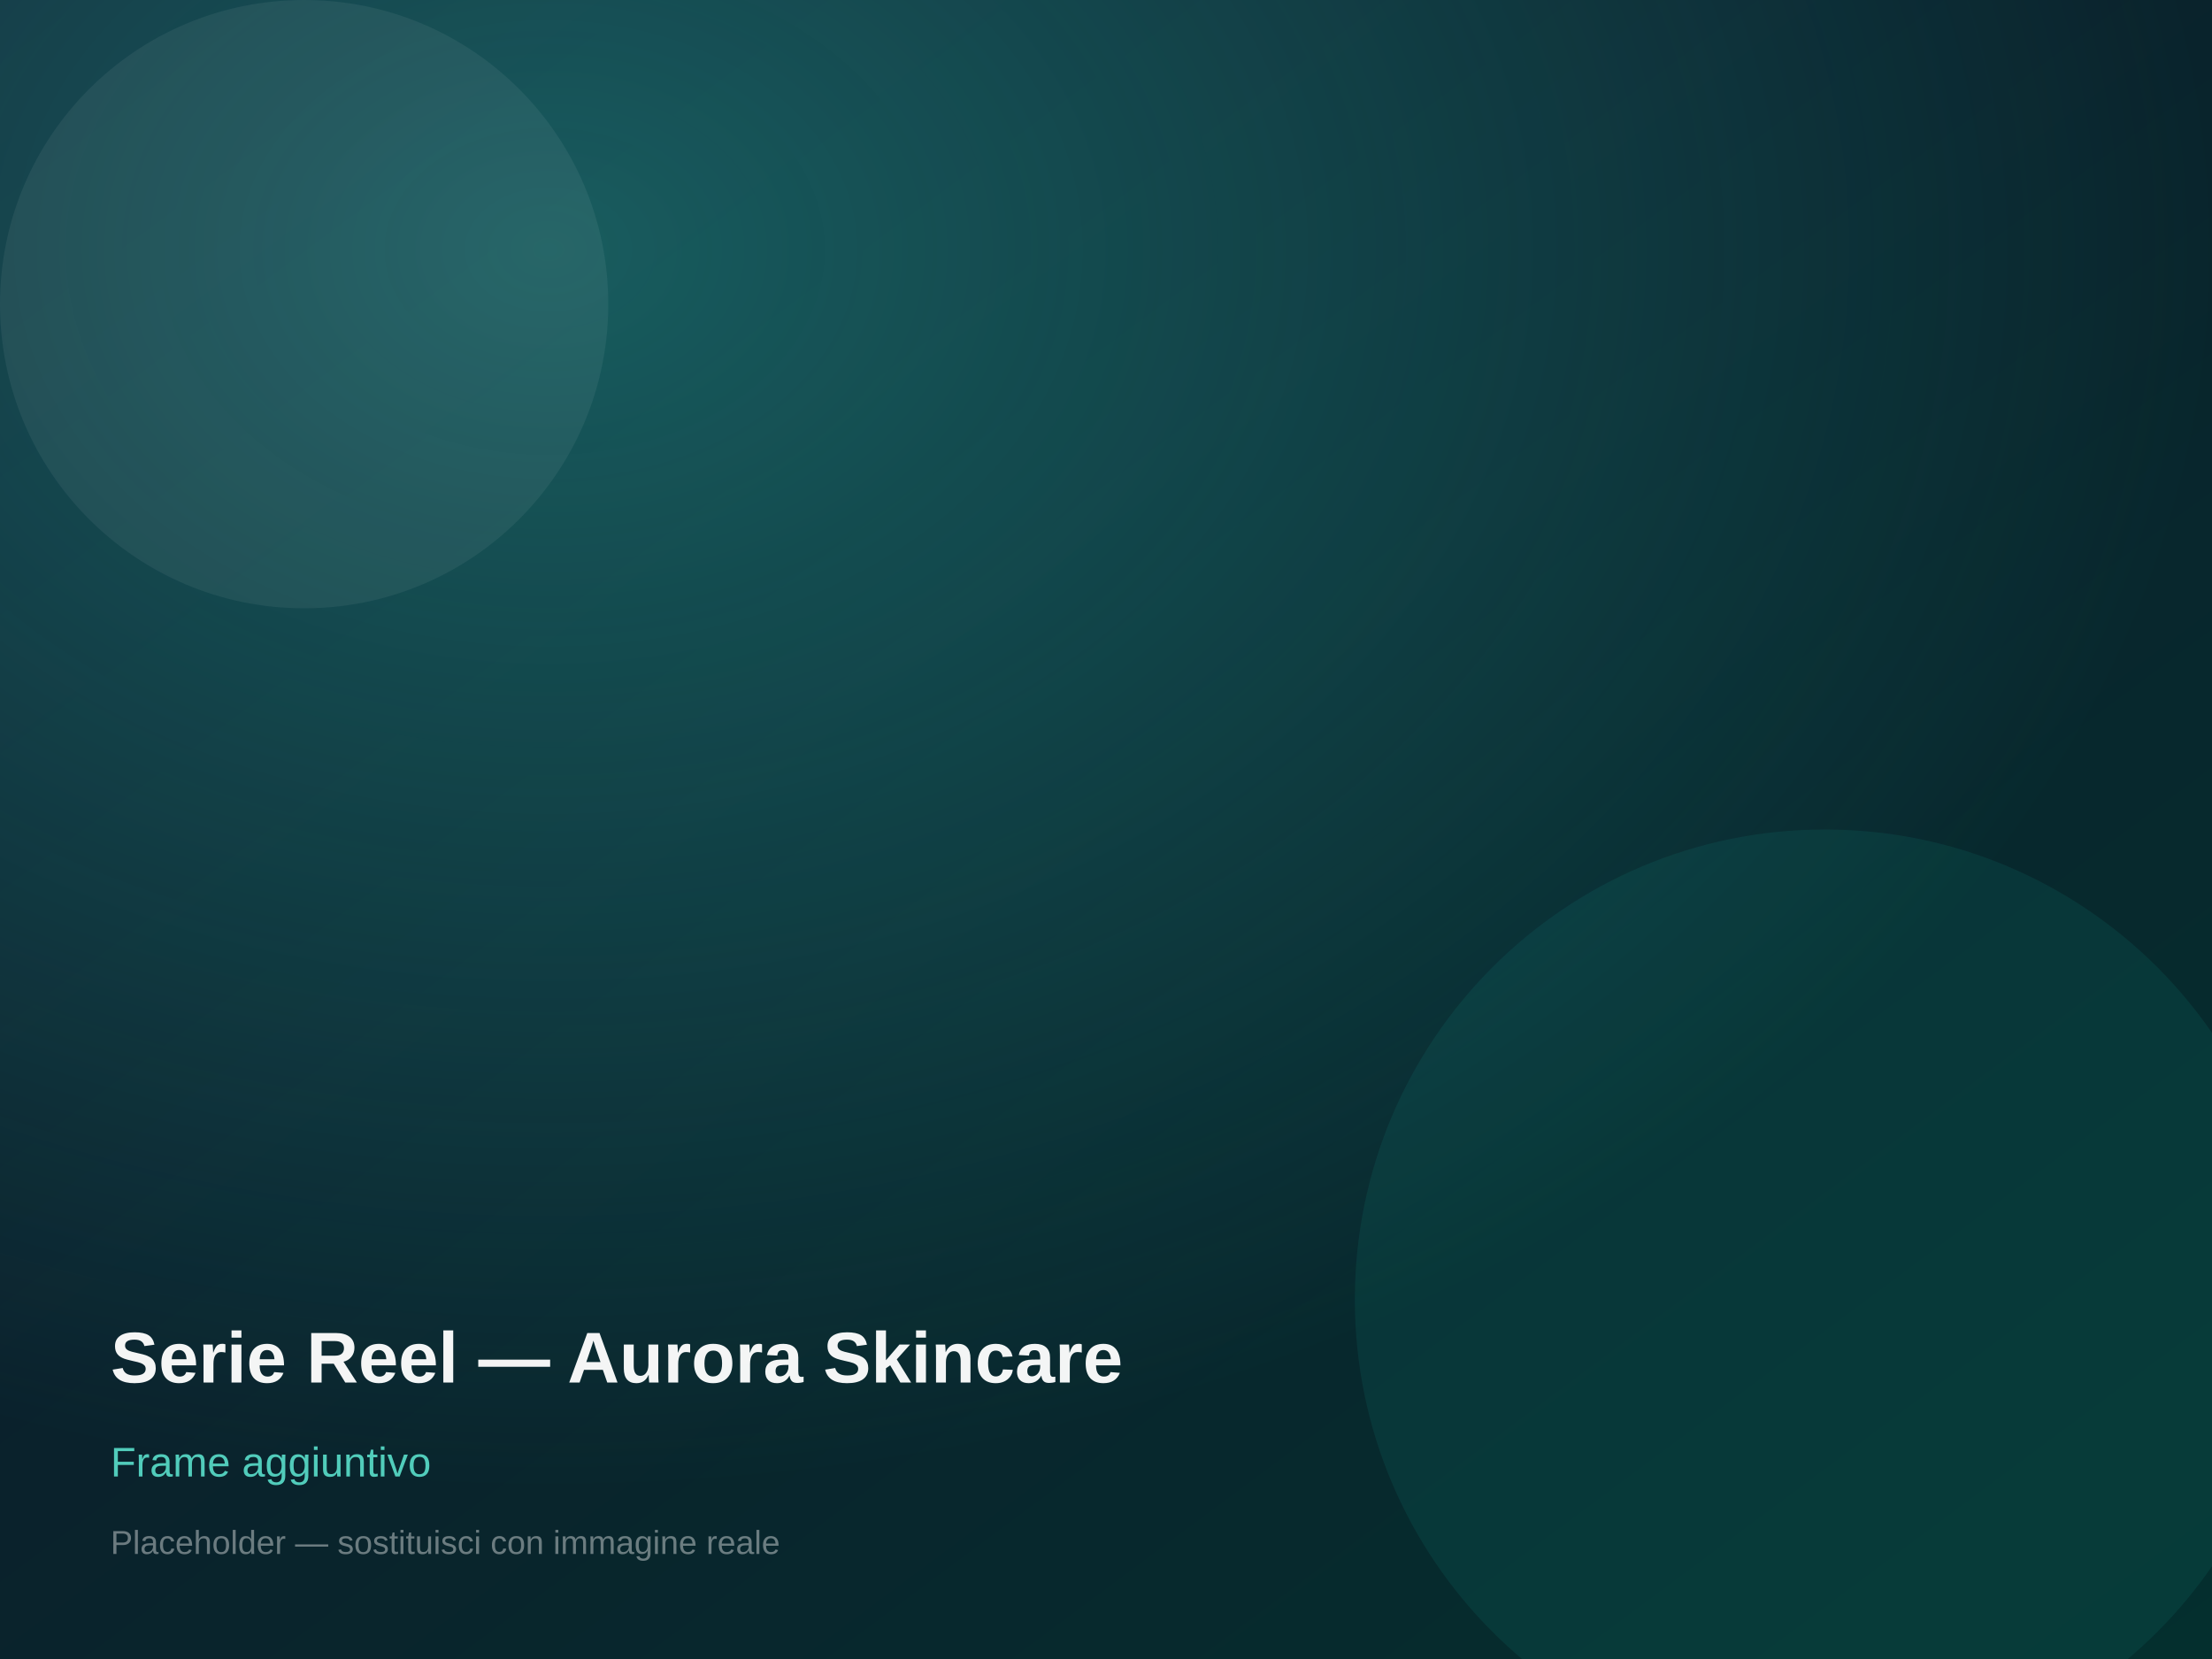
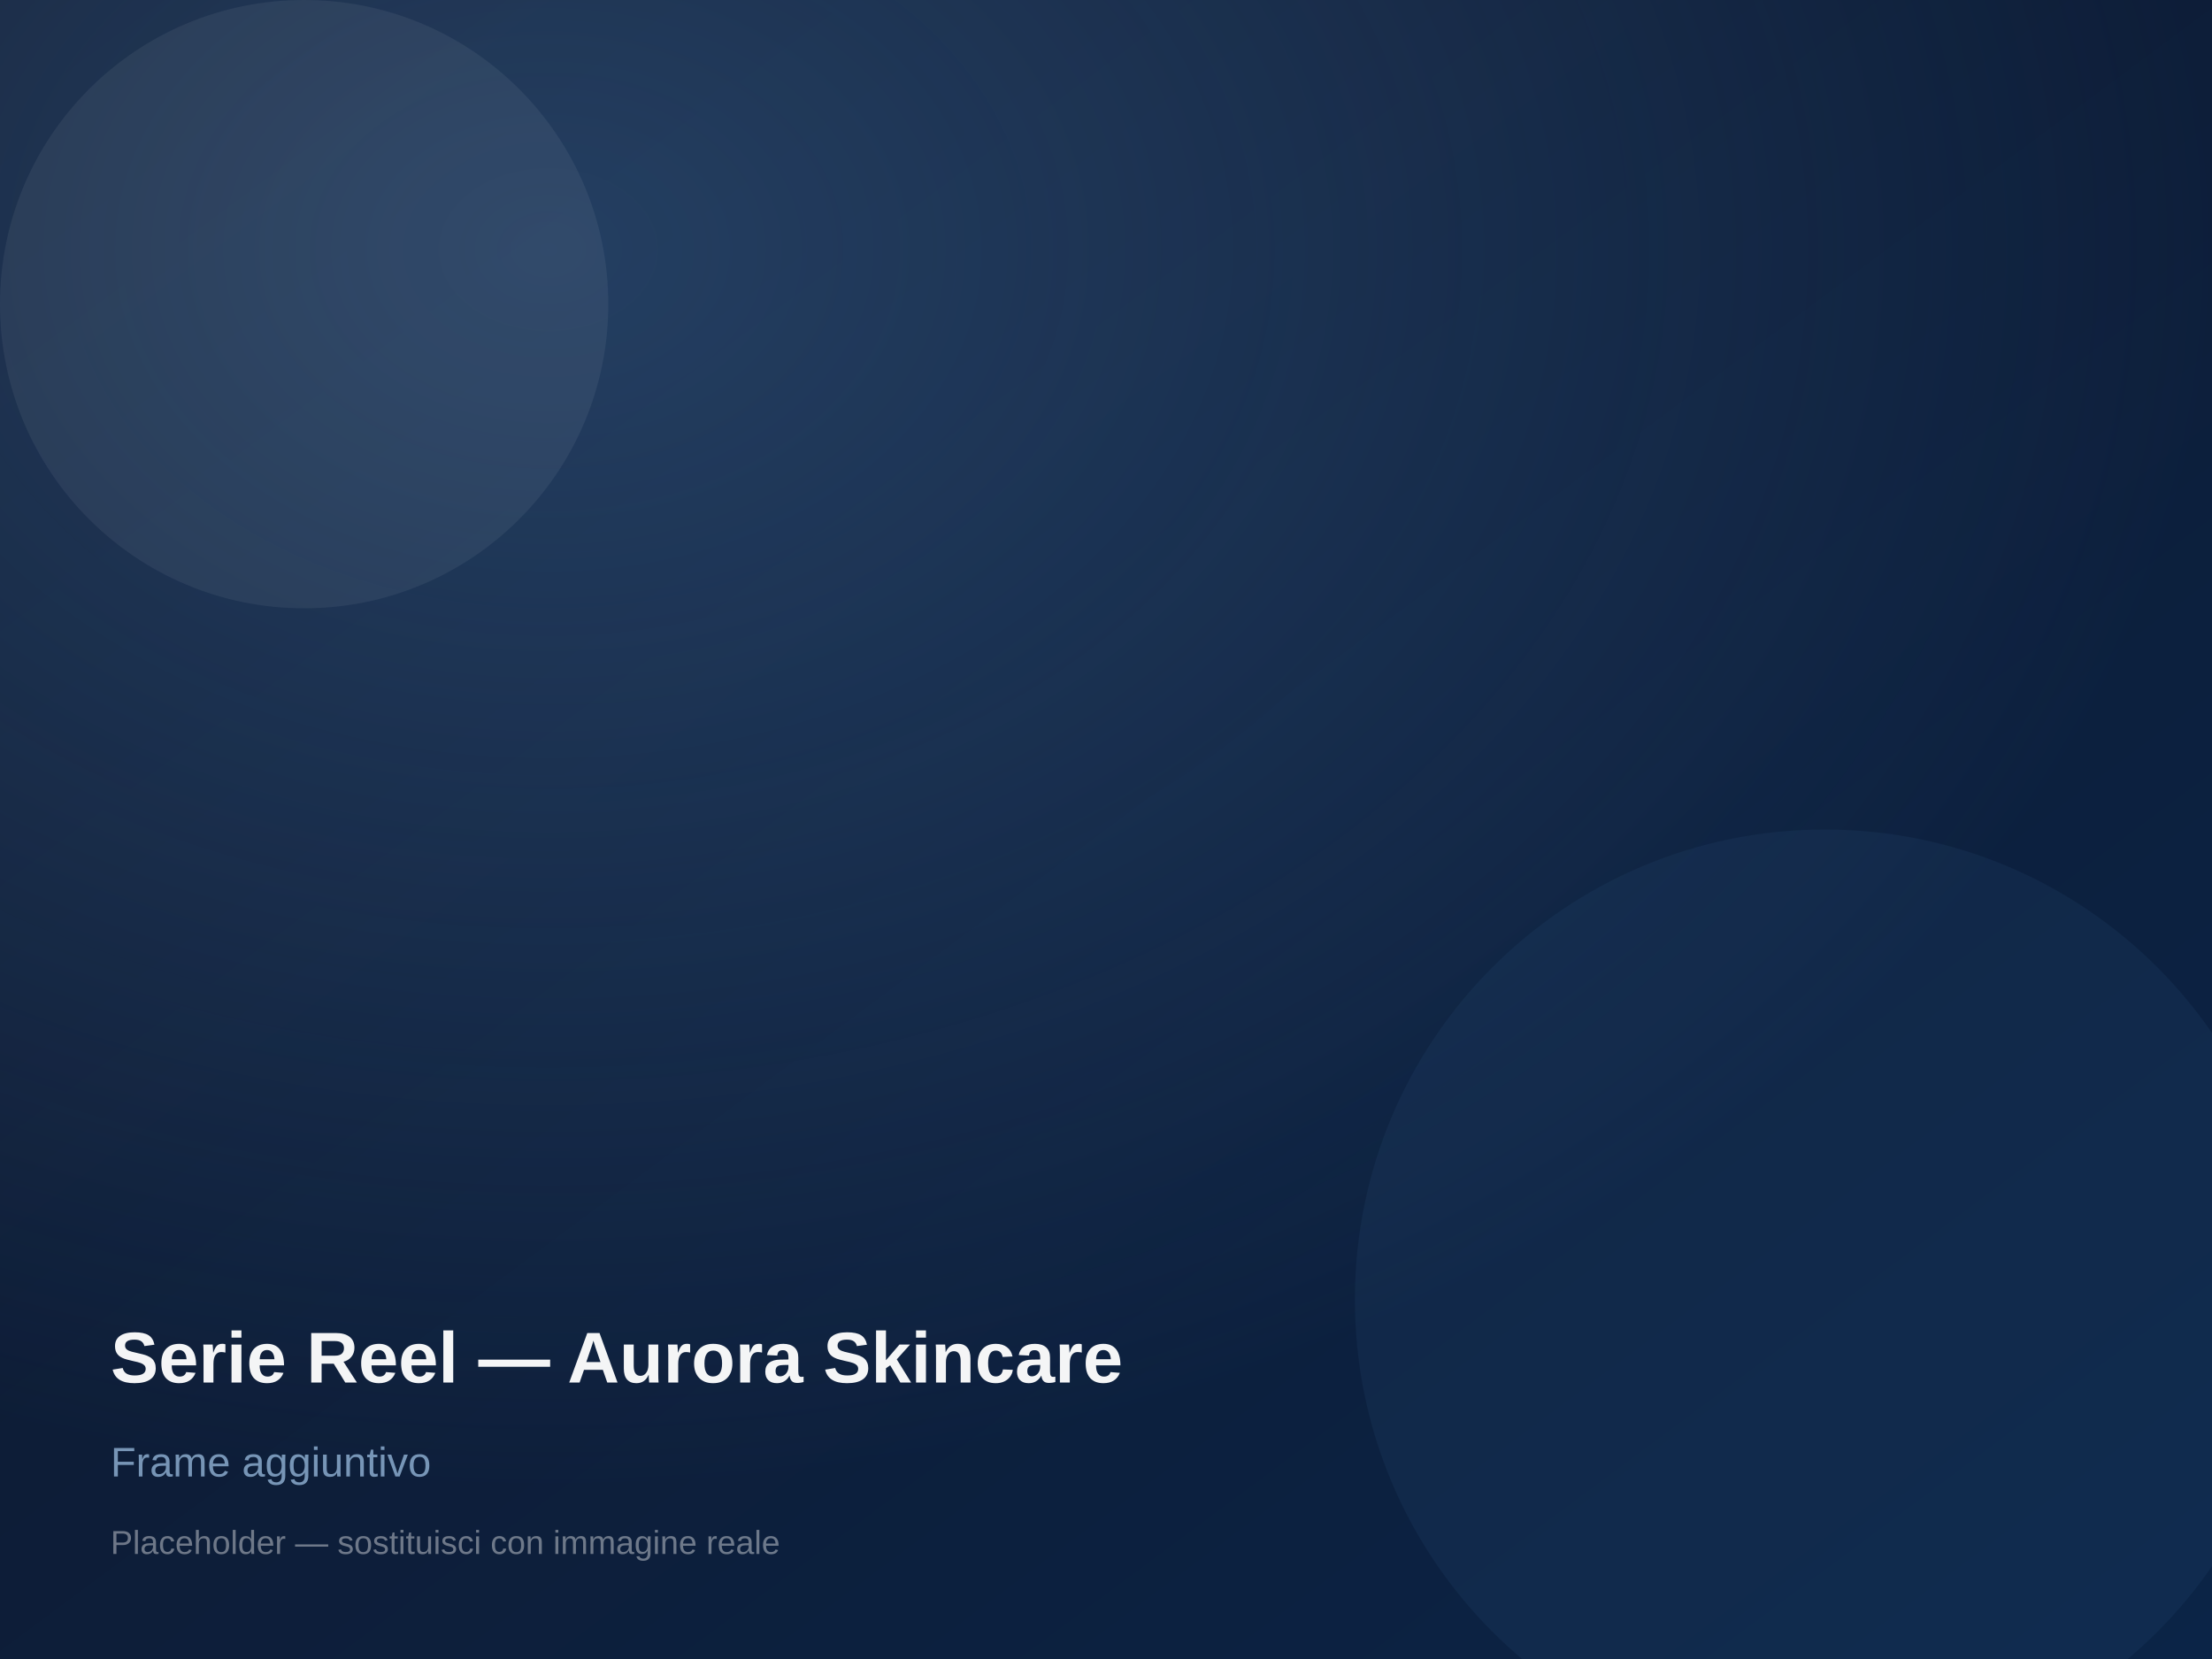
<svg xmlns="http://www.w3.org/2000/svg" viewBox="0 0 800 600">
  <defs>
    <linearGradient id="g" x1="0" y1="0" x2="1" y2="1">
      <stop offset="0%" stop-color="#0F172A" />
-       <stop offset="100%" stop-color="#042F2E" />
+       <stop offset="100%" stop-color="#0B2447" />
    </linearGradient>
    <radialGradient id="glow" cx="25%" cy="15%" r="75%">
-       <stop offset="0%" stop-color="#2DD4BF" stop-opacity="0.35" />
-       <stop offset="100%" stop-color="#2DD4BF" stop-opacity="0" />
+       <stop offset="0%" stop-color="#4E85BF" stop-opacity="0.35" />
+       <stop offset="100%" stop-color="#4E85BF" stop-opacity="0" />
    </radialGradient>
  </defs>
  <rect width="800" height="600" fill="url(#g)" />
  <rect width="800" height="600" fill="url(#glow)" />
-   <circle cx="660" cy="470" r="170" fill="#14B8A6" opacity="0.10" />
+   <circle cx="660" cy="470" r="170" fill="#3B6FA0" opacity="0.10" />
  <circle cx="110" cy="110" r="110" fill="#ffffff" opacity="0.06" />
  <text x="40" y="500" font-family="Arial, sans-serif" font-size="26" font-weight="700" fill="#ffffff" opacity="0.95">Serie Reel — Aurora Skincare</text>
-   <text x="40" y="534" font-family="Arial, sans-serif" font-size="15" font-weight="400" fill="#5EEAD4" opacity="0.85">Frame aggiuntivo</text>
+   <text x="40" y="534" font-family="Arial, sans-serif" font-size="15" font-weight="400" fill="#89AACC" opacity="0.85">Frame aggiuntivo</text>
  <text x="40" y="562" font-family="Arial, sans-serif" font-size="12" font-weight="400" fill="#ffffff" opacity="0.4">Placeholder — sostituisci con immagine reale</text>
</svg>
